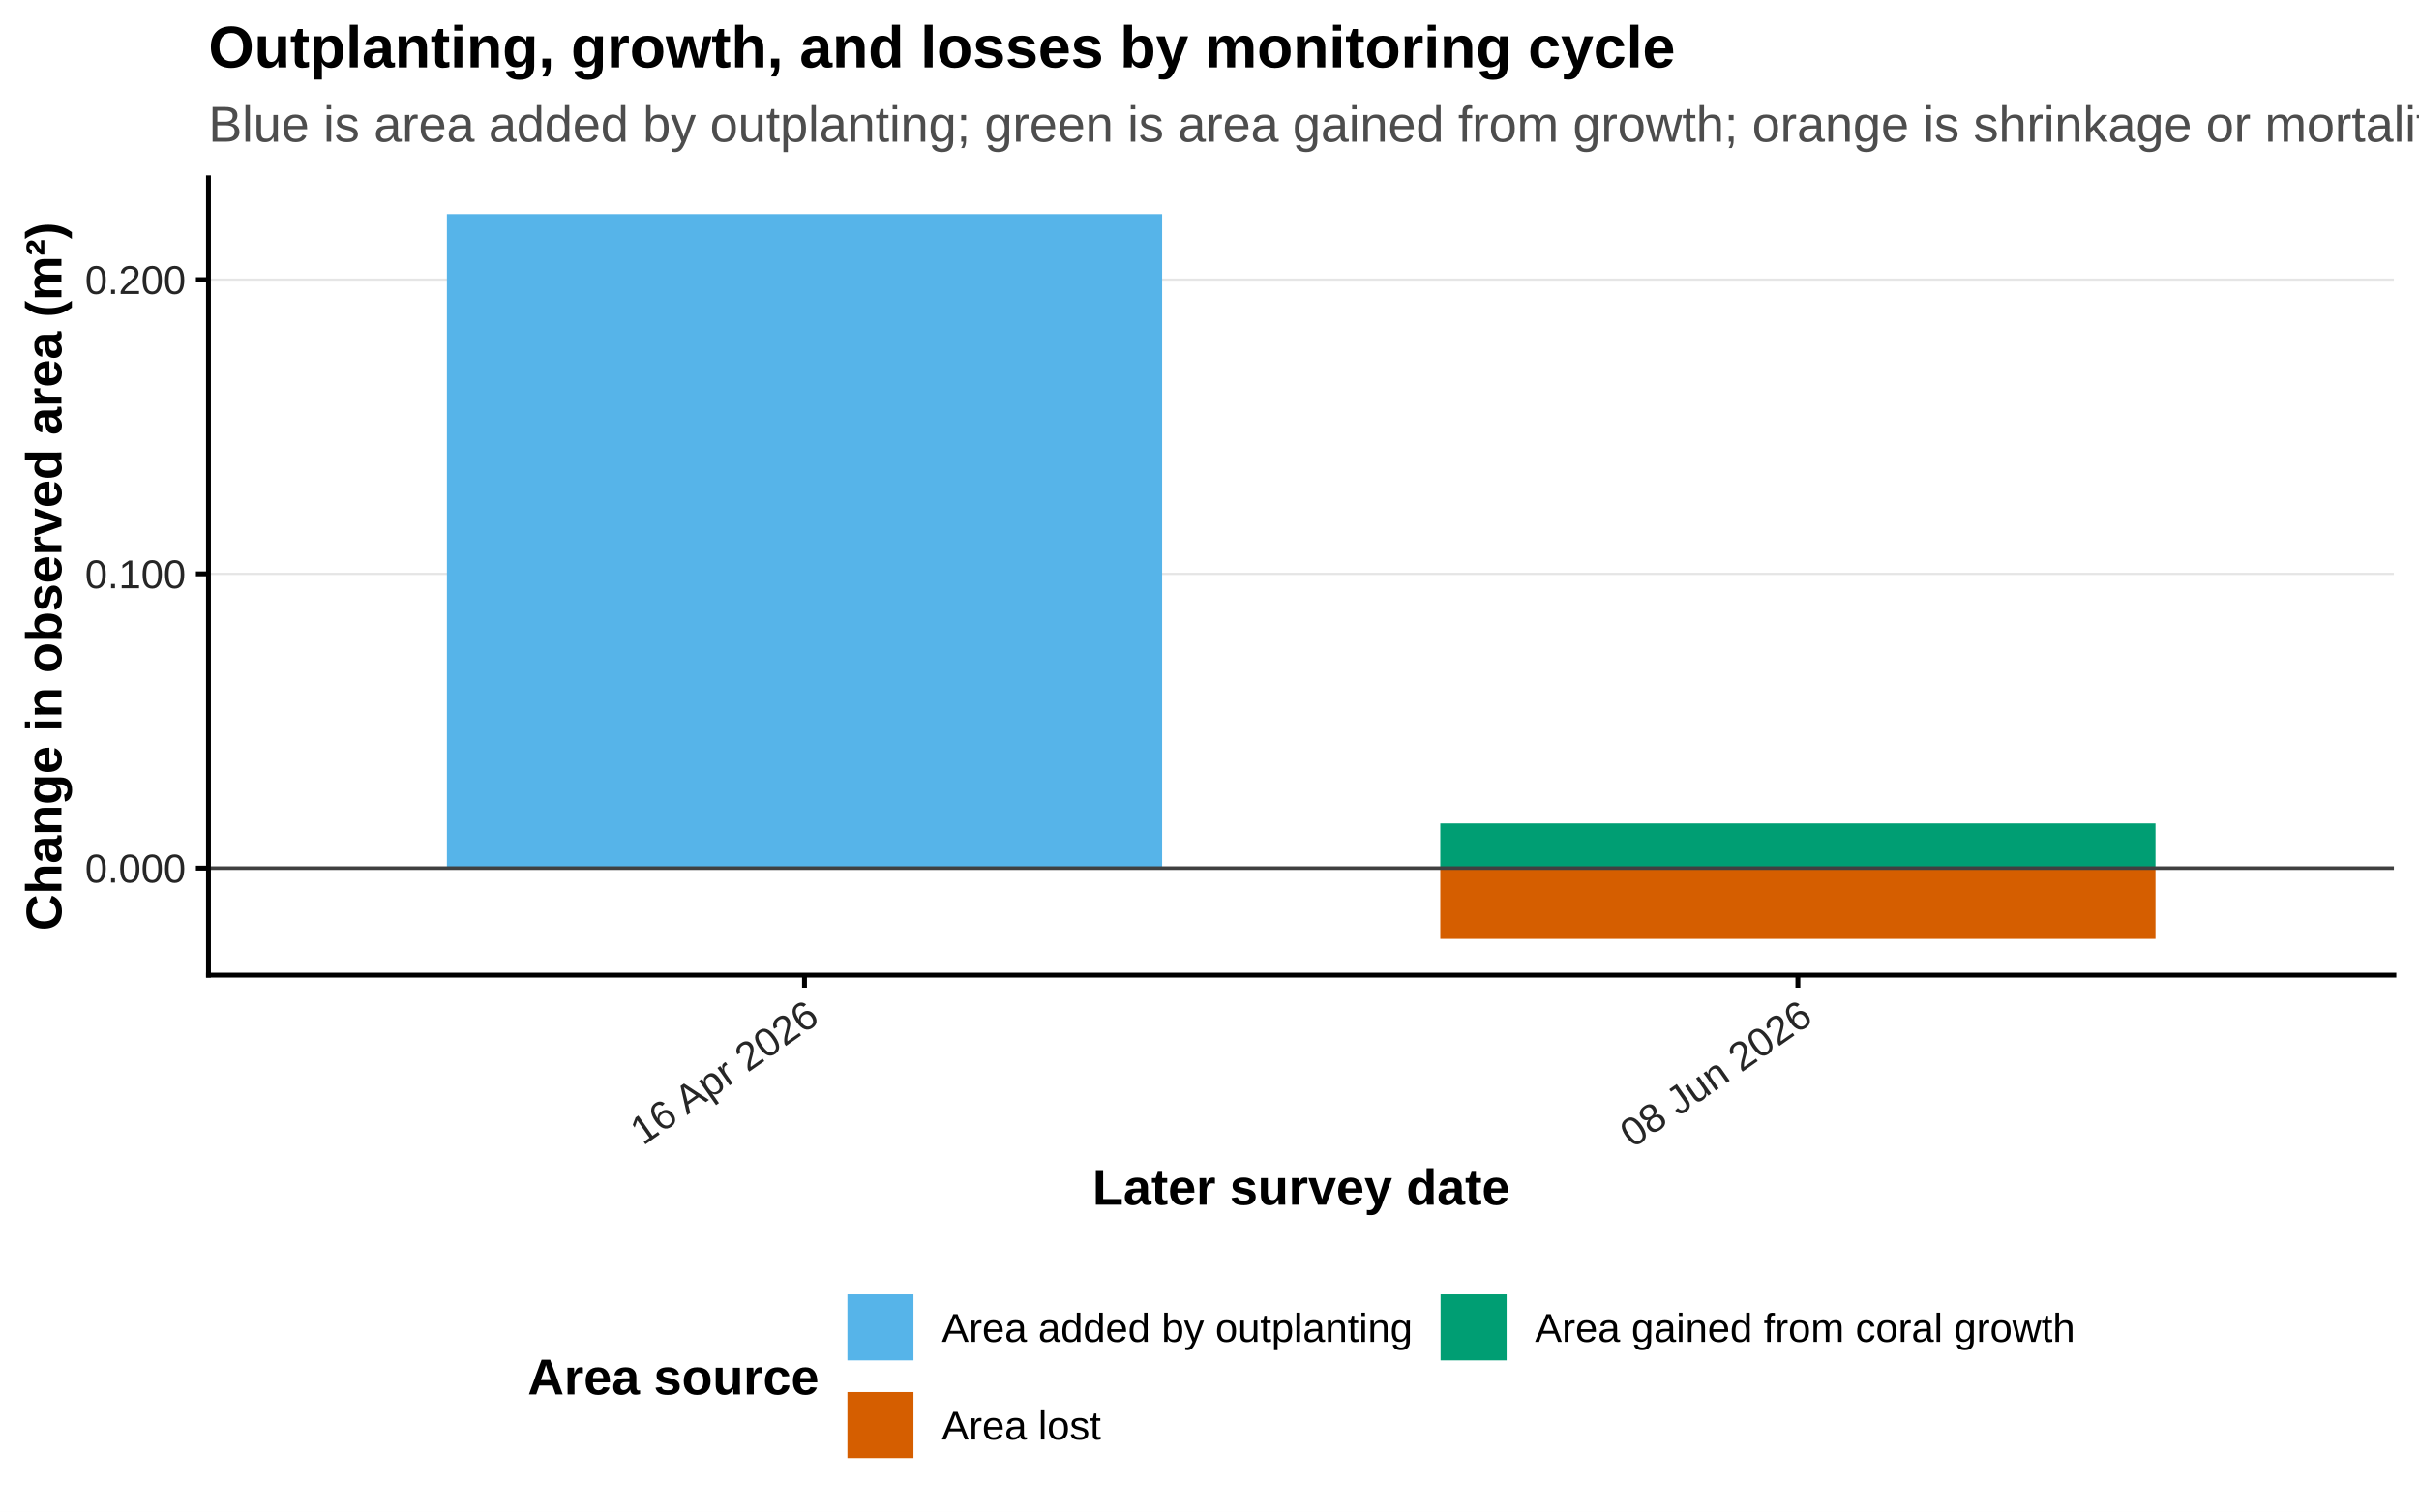
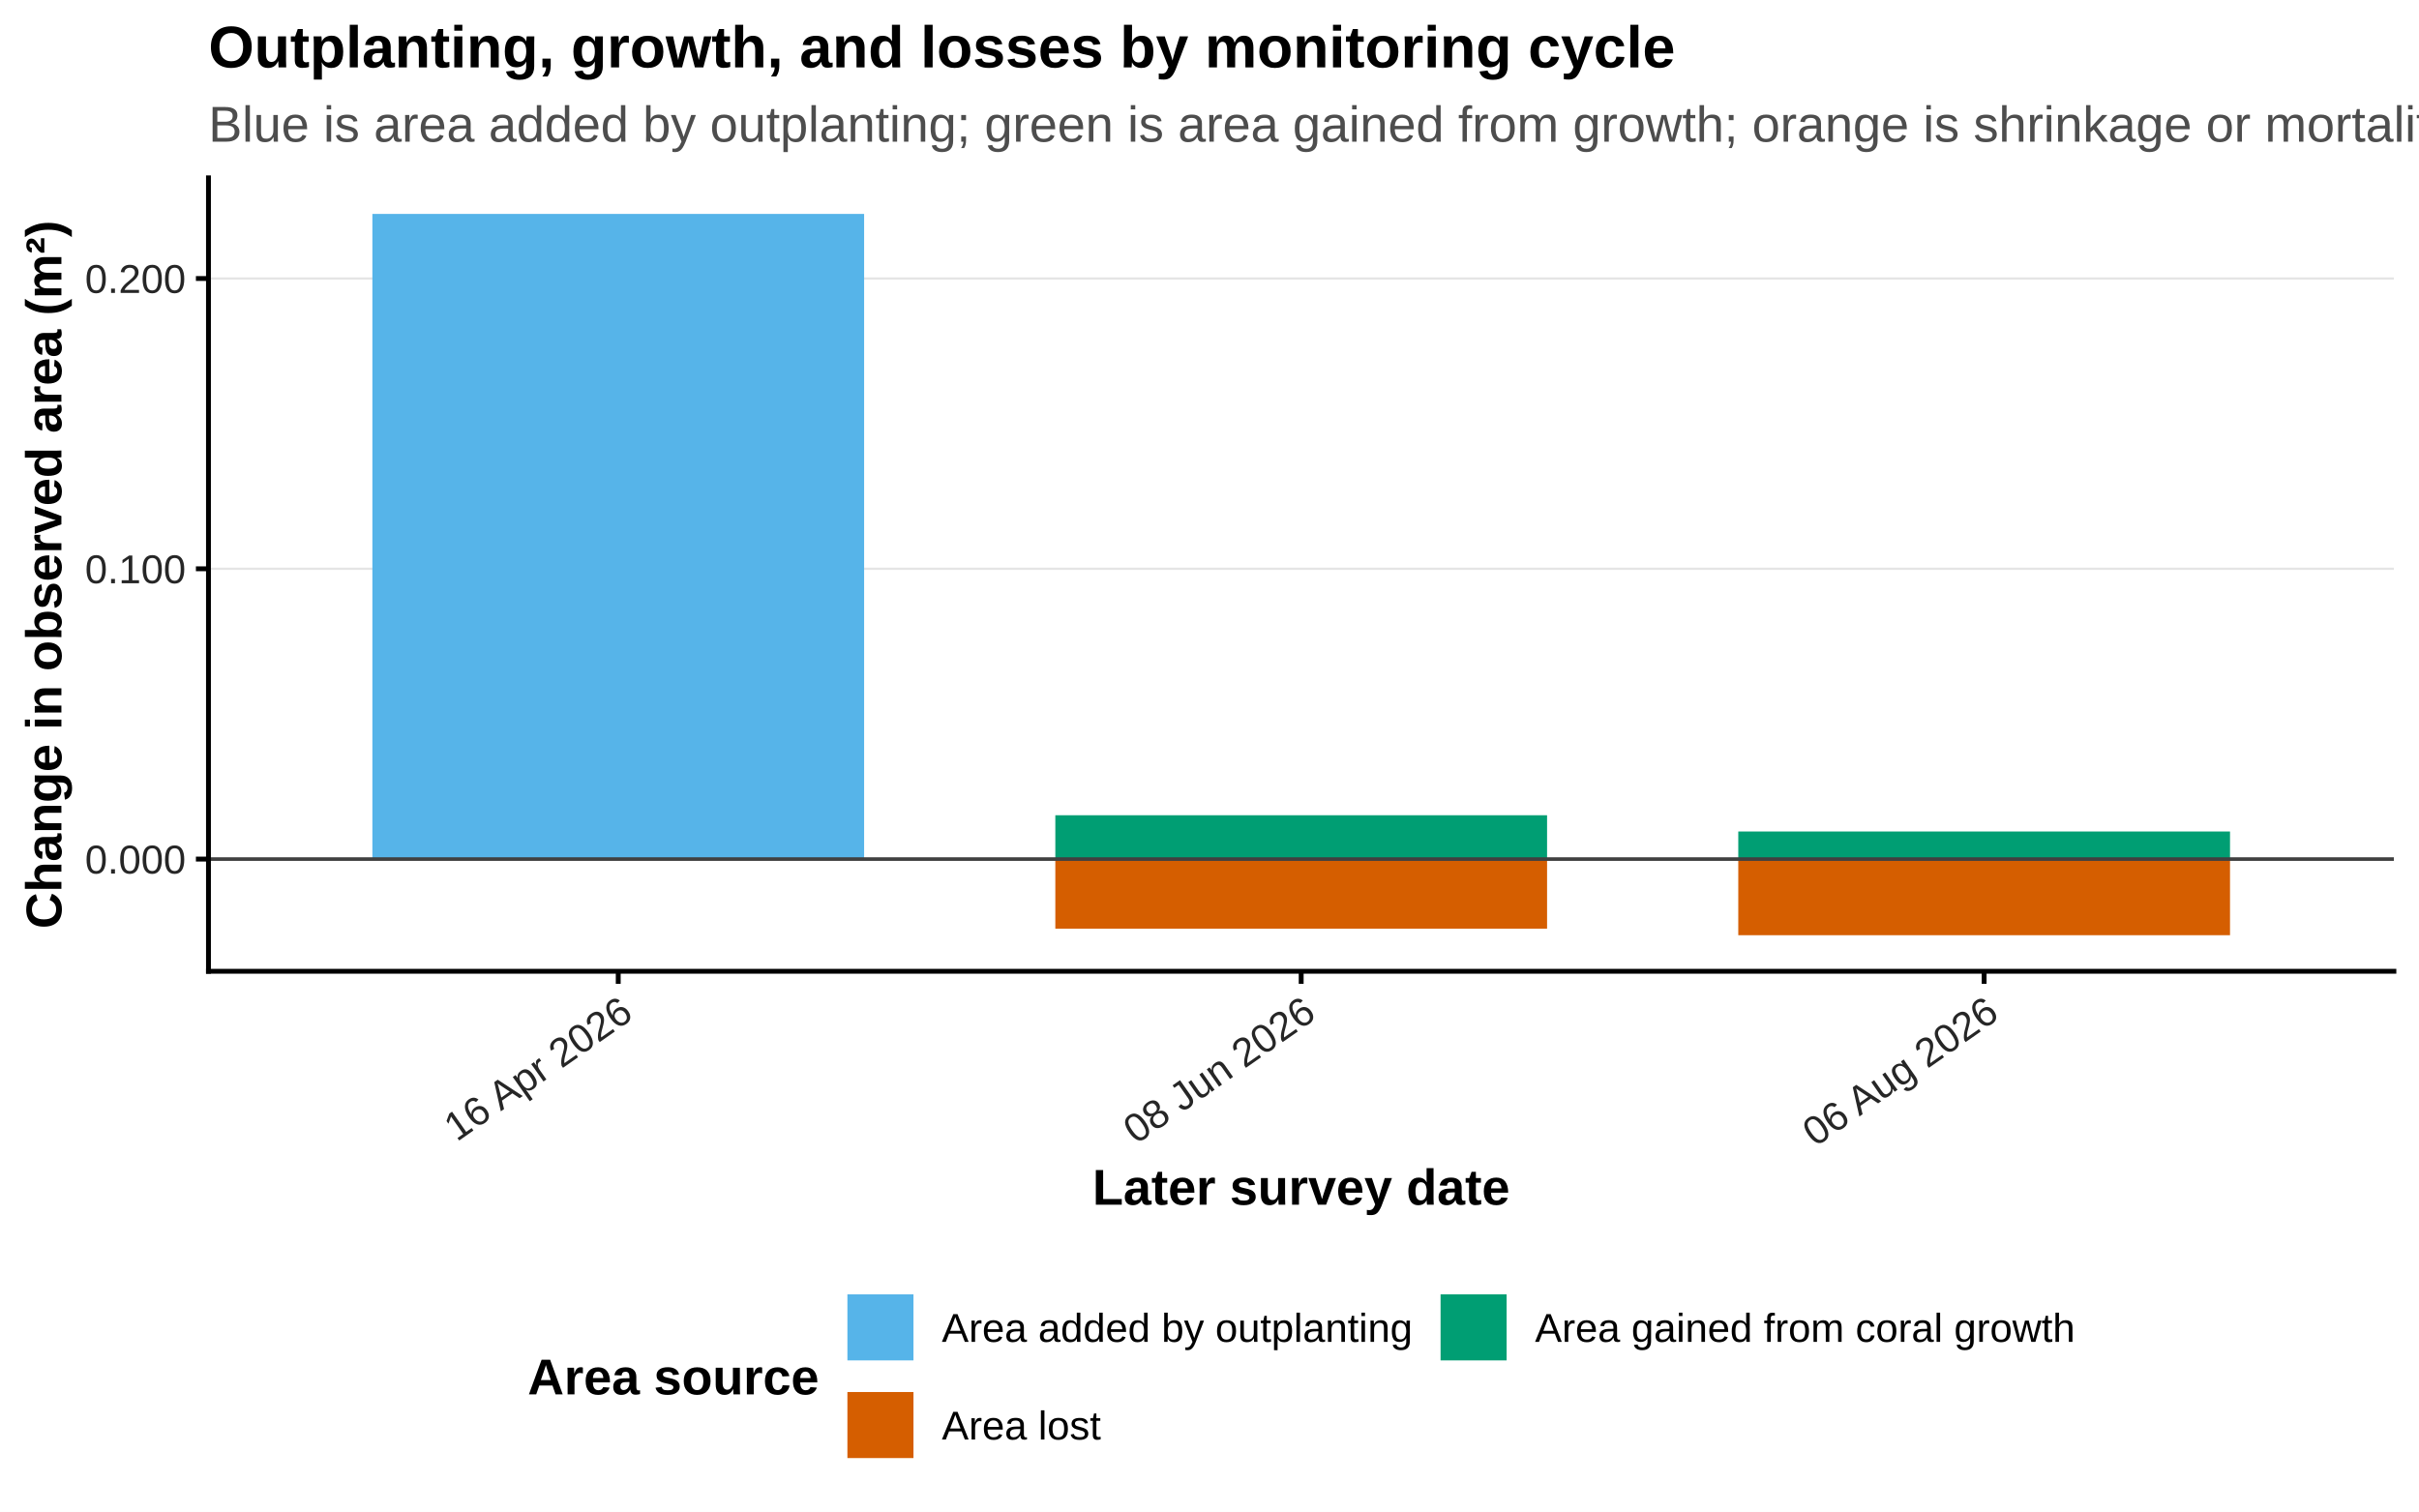
<svg xmlns="http://www.w3.org/2000/svg" class="svglite" width="576.00pt" height="360.00pt" viewBox="0 0 576.00 360.00">
  <defs>
    <style type="text/css">
    .svglite line, .svglite polyline, .svglite polygon, .svglite path, .svglite rect, .svglite circle {
      fill: none;
      stroke: #000000;
      stroke-linecap: round;
      stroke-linejoin: round;
      stroke-miterlimit: 10.00;
    }
    .svglite text {
      white-space: pre;
    }
  </style>
  </defs>
  <rect width="100%" height="100%" style="stroke: none; fill: #FFFFFF;" />
  <defs>
    <clipPath id="cpMC4wMHw1NzYuMDB8MC4wMHwzNjAuMDA=">
      <rect x="0.00" y="0.00" width="576.00" height="360.00" />
    </clipPath>
  </defs>
  <g clip-path="url(#cpMC4wMHw1NzYuMDB8MC4wMHwzNjAuMDA=)">
    <rect x="0.00" y="0.00" width="576.00" height="360.00" style="stroke-width: 1.16; stroke: #FFFFFF; fill: #FFFFFF;" />
  </g>
  <defs>
-     <clipPath id="cpNDkuNjR8NTcwLjAyfDQyLjM2fDIzMi4yNQ==">
-       <rect x="49.64" y="42.36" width="520.38" height="189.89" />
+     <clipPath id="cpNDkuNjR8NTcwLjAyfDQyLjM2fDIzMS4zMw==">
+       <rect x="49.64" y="42.36" width="520.38" height="188.97" />
    </clipPath>
  </defs>
-   <g clip-path="url(#cpNDkuNjR8NTcwLjAyfDQyLjM2fDIzMi4yNQ==)">
-     <rect x="49.64" y="42.36" width="520.38" height="189.89" style="stroke-width: 1.16; stroke: none; fill: #FFFFFF;" />
-     <polyline points="49.64,206.76 570.02,206.76 " style="stroke-width: 0.53; stroke: #E5E5E5; stroke-linecap: butt;" />
-     <polyline points="49.64,136.67 570.02,136.67 " style="stroke-width: 0.53; stroke: #E5E5E5; stroke-linecap: butt;" />
-     <polyline points="49.64,66.59 570.02,66.59 " style="stroke-width: 0.53; stroke: #E5E5E5; stroke-linecap: butt;" />
-     <rect x="106.41" y="50.99" width="170.31" height="155.76" style="stroke-width: 1.16; stroke: none; stroke-linecap: butt; stroke-linejoin: miter; fill: #56B4E9;" />
-     <rect x="342.95" y="196.12" width="170.31" height="10.64" style="stroke-width: 1.16; stroke: none; stroke-linecap: butt; stroke-linejoin: miter; fill: #009E73;" />
-     <rect x="342.95" y="206.76" width="170.31" height="16.86" style="stroke-width: 1.16; stroke: none; stroke-linecap: butt; stroke-linejoin: miter; fill: #D55E00;" />
-     <line x1="49.64" y1="206.76" x2="570.02" y2="206.76" style="stroke-width: 0.85; stroke: #404040; stroke-linecap: butt;" />
+   <g clip-path="url(#cpNDkuNjR8NTcwLjAyfDQyLjM2fDIzMS4zMw==)">
+     <rect x="49.64" y="42.36" width="520.38" height="188.97" style="stroke-width: 1.16; stroke: none; fill: #FFFFFF;" />
+     <polyline points="49.64,204.61 570.02,204.61 " style="stroke-width: 0.53; stroke: #E5E5E5; stroke-linecap: butt;" />
+     <polyline points="49.64,135.47 570.02,135.47 " style="stroke-width: 0.53; stroke: #E5E5E5; stroke-linecap: butt;" />
+     <polyline points="49.64,66.33 570.02,66.33 " style="stroke-width: 0.53; stroke: #E5E5E5; stroke-linecap: butt;" />
+     <rect x="88.67" y="50.95" width="117.09" height="153.65" style="stroke-width: 1.16; stroke: none; stroke-linecap: butt; stroke-linejoin: miter; fill: #56B4E9;" />
+     <rect x="251.29" y="194.17" width="117.09" height="10.44" style="stroke-width: 1.16; stroke: none; stroke-linecap: butt; stroke-linejoin: miter; fill: #009E73;" />
+     <rect x="251.29" y="204.61" width="117.09" height="16.57" style="stroke-width: 1.16; stroke: none; stroke-linecap: butt; stroke-linejoin: miter; fill: #D55E00;" />
+     <rect x="413.91" y="198.04" width="117.09" height="6.57" style="stroke-width: 1.16; stroke: none; stroke-linecap: butt; stroke-linejoin: miter; fill: #009E73;" />
+     <rect x="413.91" y="204.61" width="117.09" height="18.13" style="stroke-width: 1.16; stroke: none; stroke-linecap: butt; stroke-linejoin: miter; fill: #D55E00;" />
+     <line x1="49.64" y1="204.61" x2="570.02" y2="204.61" style="stroke-width: 0.85; stroke: #404040; stroke-linecap: butt;" />
  </g>
  <g clip-path="url(#cpMC4wMHw1NzYuMDB8MC4wMHwzNjAuMDA=)">
-     <polyline points="49.64,232.25 49.64,42.36 " style="stroke-width: 1.16; stroke-linecap: square;" />
-     <text x="44.26" y="210.20" text-anchor="end" style="font-size: 9.60px;fill: #262626; font-family: &quot;Arial&quot;;" textLength="24.00px" lengthAdjust="spacingAndGlyphs">0.000</text>
-     <text x="44.26" y="140.11" text-anchor="end" style="font-size: 9.60px;fill: #262626; font-family: &quot;Arial&quot;;" textLength="24.00px" lengthAdjust="spacingAndGlyphs">0.100</text>
-     <text x="44.26" y="70.03" text-anchor="end" style="font-size: 9.60px;fill: #262626; font-family: &quot;Arial&quot;;" textLength="24.00px" lengthAdjust="spacingAndGlyphs">0.200</text>
-     <polyline points="46.65,206.76 49.64,206.76 " style="stroke-width: 1.16; stroke-linecap: butt;" />
-     <polyline points="46.65,136.67 49.64,136.67 " style="stroke-width: 1.16; stroke-linecap: butt;" />
-     <polyline points="46.65,66.59 49.64,66.59 " style="stroke-width: 1.16; stroke-linecap: butt;" />
-     <polyline points="49.64,232.25 570.02,232.25 " style="stroke-width: 1.16; stroke-linecap: square;" />
-     <polyline points="191.56,235.24 191.56,232.25 " style="stroke-width: 1.16; stroke-linecap: butt;" />
-     <polyline points="428.10,235.24 428.10,232.25 " style="stroke-width: 1.16; stroke-linecap: butt;" />
-     <text transform="translate(195.51,243.27) rotate(-35)" text-anchor="end" style="font-size: 9.60px;fill: #262626; font-family: &quot;Arial&quot;;" textLength="52.27px" lengthAdjust="spacingAndGlyphs">16 Apr 2026</text>
-     <text transform="translate(432.05,243.27) rotate(-35)" text-anchor="end" style="font-size: 9.60px;fill: #262626; font-family: &quot;Arial&quot;;" textLength="52.80px" lengthAdjust="spacingAndGlyphs">08 Jun 2026</text>
+     <polyline points="49.64,231.33 49.64,42.36 " style="stroke-width: 1.16; stroke-linecap: square;" />
+     <text x="44.26" y="208.05" text-anchor="end" style="font-size: 9.60px;fill: #262626; font-family: &quot;Arial&quot;;" textLength="24.00px" lengthAdjust="spacingAndGlyphs">0.000</text>
+     <text x="44.26" y="138.91" text-anchor="end" style="font-size: 9.60px;fill: #262626; font-family: &quot;Arial&quot;;" textLength="24.00px" lengthAdjust="spacingAndGlyphs">0.100</text>
+     <text x="44.26" y="69.77" text-anchor="end" style="font-size: 9.60px;fill: #262626; font-family: &quot;Arial&quot;;" textLength="24.00px" lengthAdjust="spacingAndGlyphs">0.200</text>
+     <polyline points="46.65,204.61 49.64,204.61 " style="stroke-width: 1.16; stroke-linecap: butt;" />
+     <polyline points="46.65,135.47 49.64,135.47 " style="stroke-width: 1.16; stroke-linecap: butt;" />
+     <polyline points="46.65,66.33 49.64,66.33 " style="stroke-width: 1.16; stroke-linecap: butt;" />
+     <polyline points="49.64,231.33 570.02,231.33 " style="stroke-width: 1.16; stroke-linecap: square;" />
+     <polyline points="147.21,234.32 147.21,231.33 " style="stroke-width: 1.16; stroke-linecap: butt;" />
+     <polyline points="309.83,234.32 309.83,231.33 " style="stroke-width: 1.16; stroke-linecap: butt;" />
+     <polyline points="472.45,234.32 472.45,231.33 " style="stroke-width: 1.16; stroke-linecap: butt;" />
+     <text transform="translate(151.16,242.35) rotate(-35)" text-anchor="end" style="font-size: 9.60px;fill: #262626; font-family: &quot;Arial&quot;;" textLength="52.27px" lengthAdjust="spacingAndGlyphs">16 Apr 2026</text>
+     <text transform="translate(313.78,242.35) rotate(-35)" text-anchor="end" style="font-size: 9.60px;fill: #262626; font-family: &quot;Arial&quot;;" textLength="52.80px" lengthAdjust="spacingAndGlyphs">08 Jun 2026</text>
+     <text transform="translate(476.40,242.35) rotate(-35)" text-anchor="end" style="font-size: 9.60px;fill: #262626; font-family: &quot;Arial&quot;;" textLength="54.41px" lengthAdjust="spacingAndGlyphs">06 Aug 2026</text>
    <text x="309.83" y="286.92" text-anchor="middle" style="font-size: 12.00px; font-weight: bold; font-family: &quot;Arial&quot;;" textLength="99.39px" lengthAdjust="spacingAndGlyphs">Later survey date</text>
-     <text transform="translate(14.62,137.31) rotate(-90)" text-anchor="middle" style="font-size: 12.00px; font-weight: bold; font-family: &quot;Arial&quot;;" textLength="168.72px" lengthAdjust="spacingAndGlyphs">Change in observed area (m²)</text>
+     <text transform="translate(14.62,136.85) rotate(-90)" text-anchor="middle" style="font-size: 12.00px; font-weight: bold; font-family: &quot;Arial&quot;;" textLength="168.72px" lengthAdjust="spacingAndGlyphs">Change in observed area (m²)</text>
    <rect x="119.67" y="301.53" width="380.31" height="52.49" style="stroke-width: 1.16; stroke: none; fill: #FFFFFF;" />
    <text x="125.65" y="332.10" style="font-size: 12.00px; font-weight: bold; font-family: &quot;Arial&quot;;" textLength="69.38px" lengthAdjust="spacingAndGlyphs">Area source</text>
    <rect x="201.01" y="307.51" width="17.28" height="17.28" style="stroke-width: 1.16; stroke: none; fill: #FFFFFF;" />
    <rect x="201.78" y="308.28" width="15.73" height="15.73" style="stroke-width: 1.16; stroke: none; stroke-linecap: butt; stroke-linejoin: miter; fill: #56B4E9;" />
    <rect x="342.25" y="307.51" width="17.28" height="17.28" style="stroke-width: 1.16; stroke: none; fill: #FFFFFF;" />
    <rect x="343.02" y="308.28" width="15.73" height="15.73" style="stroke-width: 1.16; stroke: none; stroke-linecap: butt; stroke-linejoin: miter; fill: #009E73;" />
    <rect x="201.01" y="330.76" width="17.28" height="17.28" style="stroke-width: 1.16; stroke: none; fill: #FFFFFF;" />
    <rect x="201.78" y="331.54" width="15.73" height="15.73" style="stroke-width: 1.16; stroke: none; stroke-linecap: butt; stroke-linejoin: miter; fill: #D55E00;" />
    <text x="224.27" y="319.59" style="font-size: 9.60px; font-family: &quot;Arial&quot;;" textLength="112.00px" lengthAdjust="spacingAndGlyphs">Area added by outplanting</text>
    <text x="365.51" y="319.59" style="font-size: 9.60px; font-family: &quot;Arial&quot;;" textLength="128.51px" lengthAdjust="spacingAndGlyphs">Area gained from coral growth</text>
    <text x="224.27" y="342.85" style="font-size: 9.60px; font-family: &quot;Arial&quot;;" textLength="37.86px" lengthAdjust="spacingAndGlyphs">Area lost</text>
    <text x="49.64" y="33.74" style="font-size: 12.00px;fill: #4D4D4D; font-family: &quot;Arial&quot;;" textLength="534.95px" lengthAdjust="spacingAndGlyphs">Blue is area added by outplanting; green is area gained from growth; orange is shrinkage or mortality</text>
    <text x="49.64" y="16.05" style="font-size: 14.00px; font-weight: bold; font-family: &quot;Arial&quot;;" textLength="349.09px" lengthAdjust="spacingAndGlyphs">Outplanting, growth, and losses by monitoring cycle</text>
  </g>
</svg>
